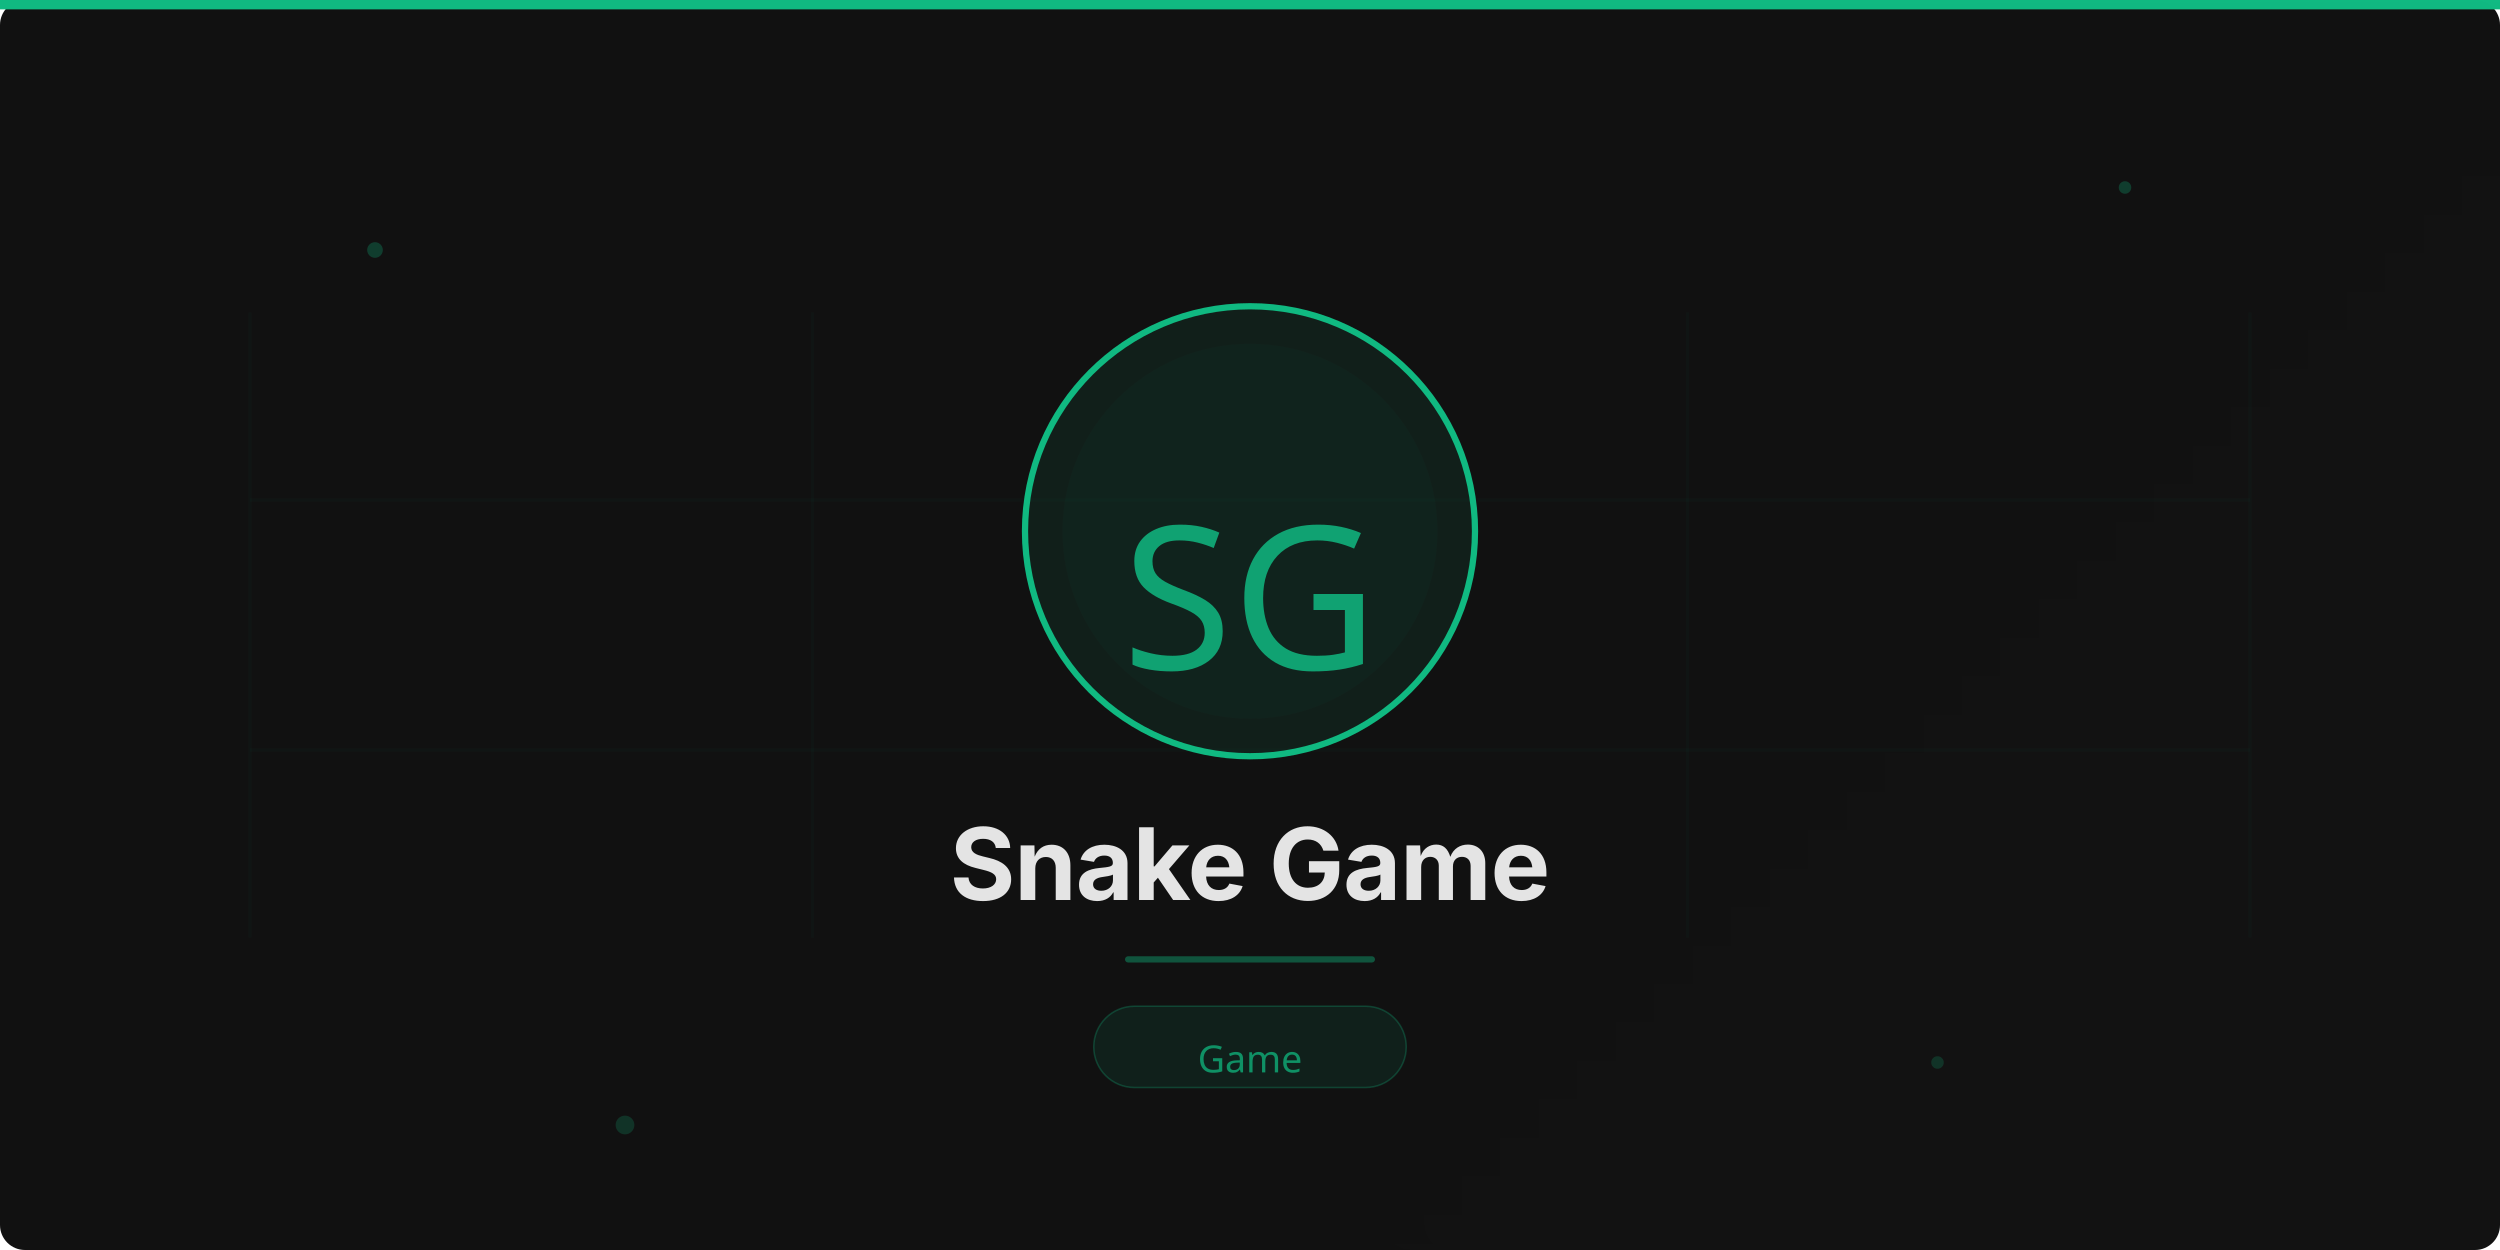
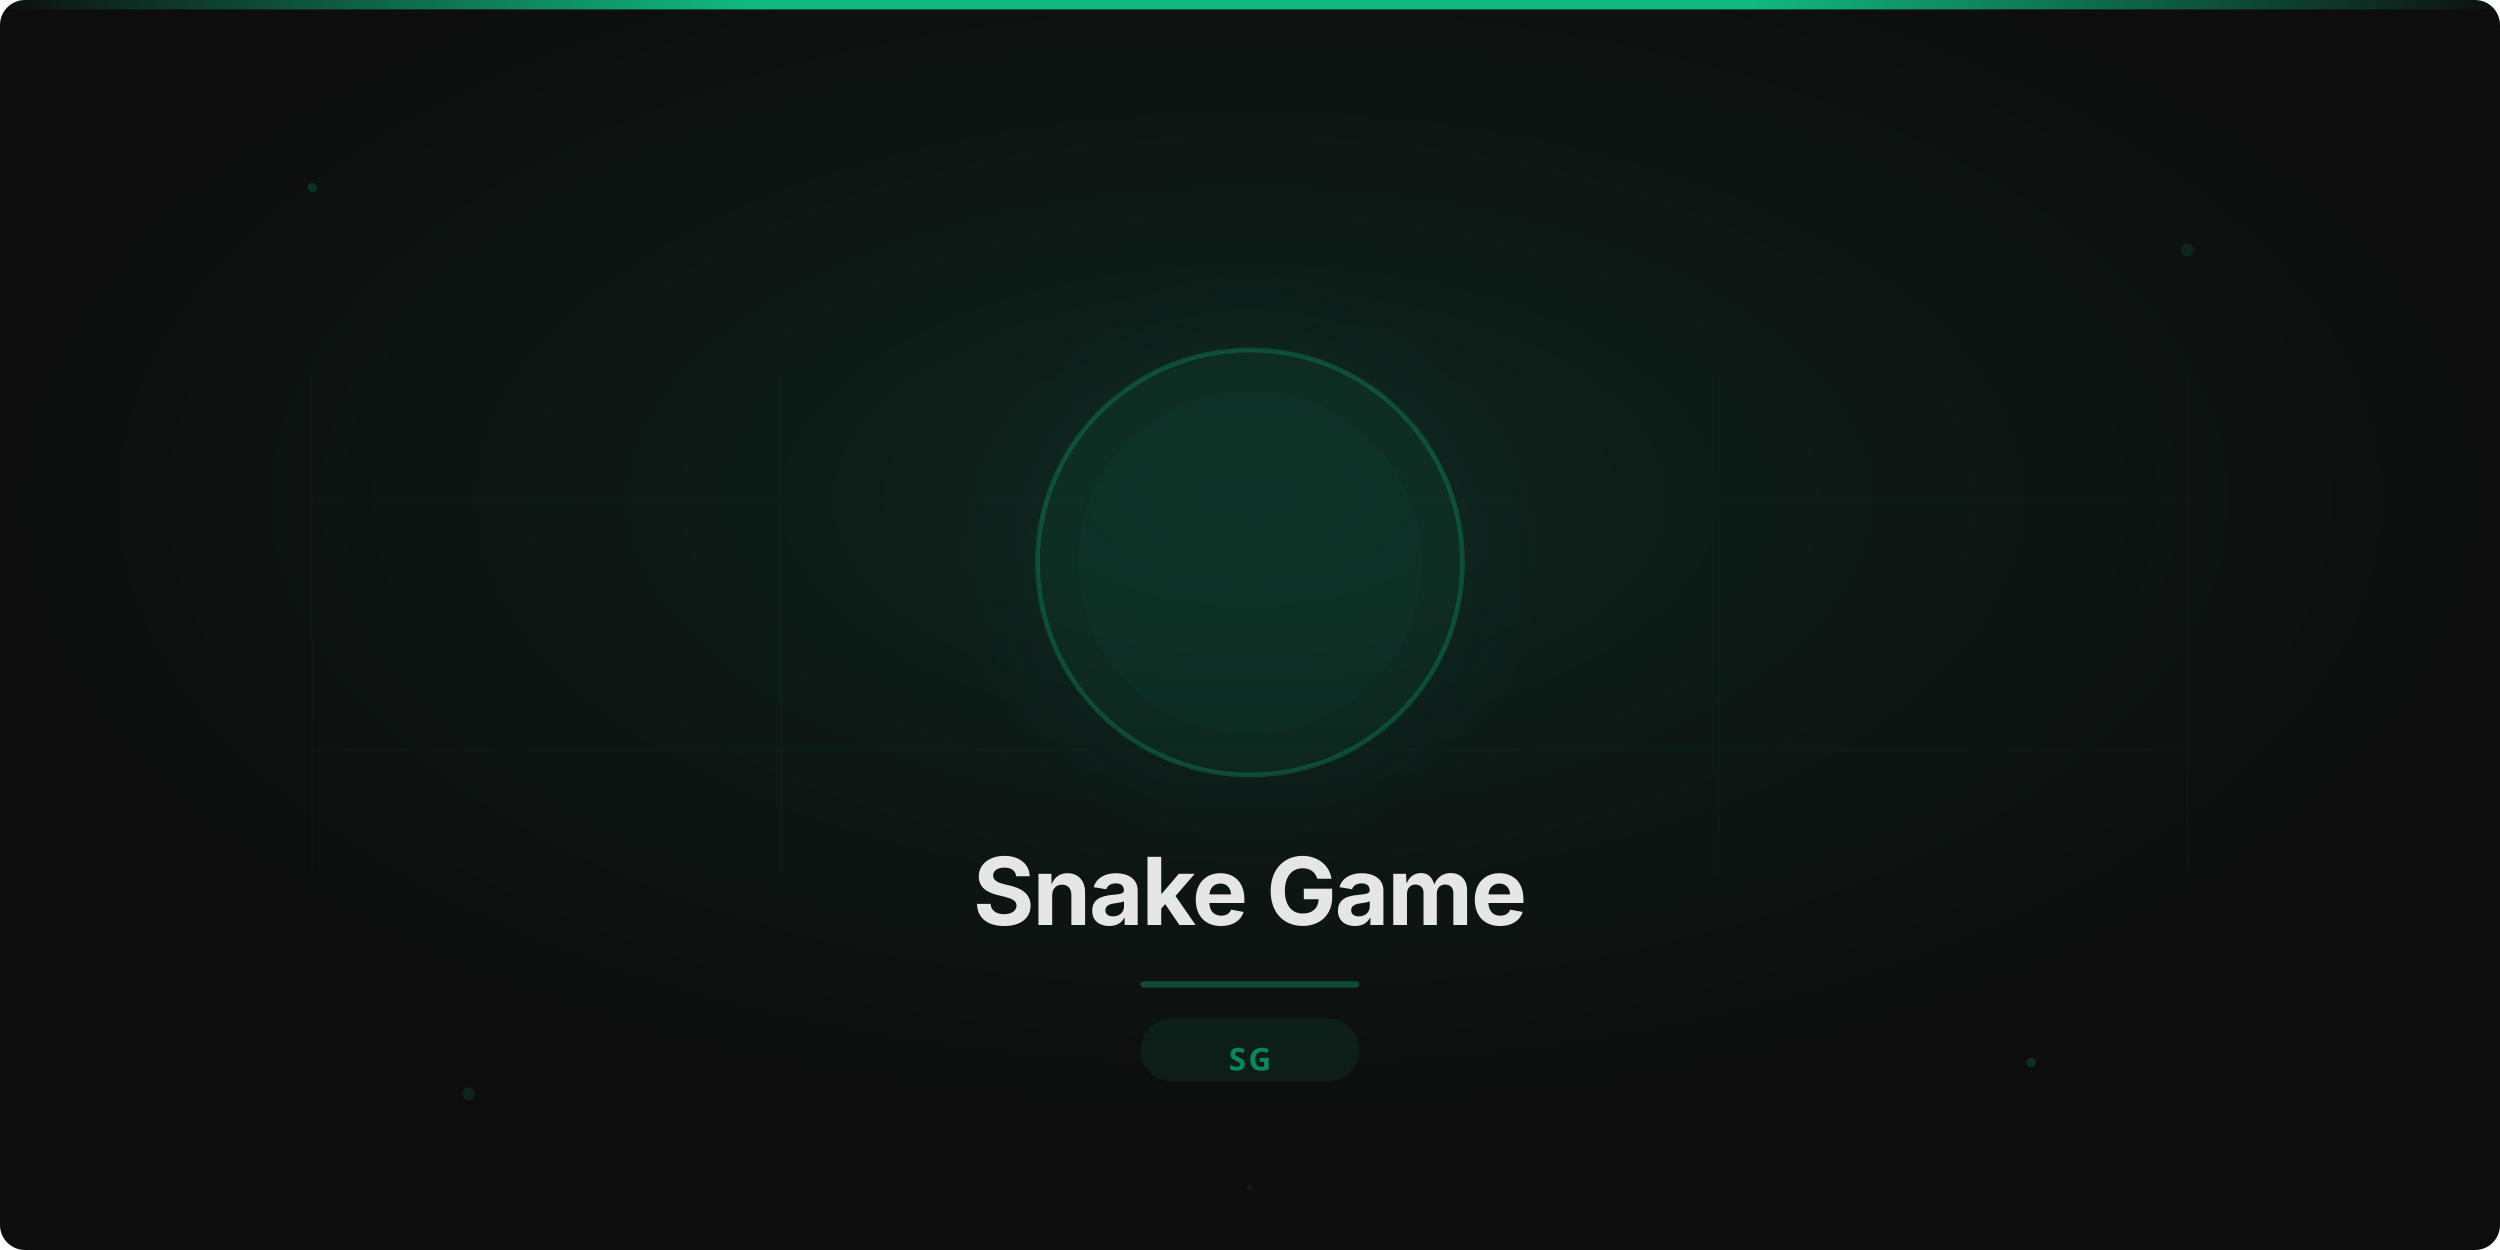
<svg xmlns="http://www.w3.org/2000/svg" width="800" height="400" viewBox="0 0 800 400" fill="none">
  <defs>
-     <linearGradient id="bg" x1="0" y1="0" x2="800" y2="400">
-       <stop offset="0%" stop-color="#111" />
-       <stop offset="50%" stop-color="#10b98111" />
-       <stop offset="100%" stop-color="#111" />
-     </linearGradient>
-     <linearGradient id="accent" x1="0" y1="0" x2="100" y2="100">
-       <stop offset="0%" stop-color="#10b981" />
-       <stop offset="100%" stop-color="#10b98188" />
-     </linearGradient>
-     <linearGradient id="glow" x1="400" y1="400" x2="400" y2="0">
+     <radialGradient id="glow_snake_game" cx="50%" cy="40%" r="50%">
+       <stop offset="0%" stop-color="#10b98122" />
+       <stop offset="100%" stop-color="#10b98100" />
+     </radialGradient>
+     <linearGradient id="bar_snake_game" x1="0" y1="0" x2="1" y2="0">
      <stop offset="0%" stop-color="#10b98100" />
-       <stop offset="60%" stop-color="#10b98108" />
+       <stop offset="30%" stop-color="#10b981" />
+       <stop offset="70%" stop-color="#10b981" />
      <stop offset="100%" stop-color="#10b98100" />
    </linearGradient>
+     <filter id="f_snake_game">
+       <feGaussianBlur in="SourceGraphic" stdDeviation="12" />
+     </filter>
  </defs>
-   <rect width="800" height="400" fill="url(#bg)" rx="8" />
-   <ellipse cx="400" cy="350" rx="300" ry="120" fill="url(#glow)" />
-   <rect x="0" y="0" width="800" height="3" fill="url(#accent)" />
-   <circle cx="120" cy="80" r="2.5" fill="#10b98144" />
-   <circle cx="680" cy="60" r="2" fill="#10b98144" />
-   <circle cx="200" cy="360" r="3" fill="#10b98133" />
-   <circle cx="620" cy="340" r="2" fill="#10b98133" />
-   <line x1="80" y1="100" x2="80" y2="300" stroke="#10b98108" stroke-width="1" />
-   <line x1="260" y1="100" x2="260" y2="300" stroke="#10b98108" stroke-width="1" />
-   <line x1="540" y1="100" x2="540" y2="300" stroke="#10b98108" stroke-width="1" />
-   <line x1="720" y1="100" x2="720" y2="300" stroke="#10b98108" stroke-width="1" />
-   <line x1="80" y1="160" x2="720" y2="160" stroke="#10b98108" stroke-width="1" />
-   <line x1="80" y1="240" x2="720" y2="240" stroke="#10b98108" stroke-width="1" />
-   <circle cx="400" cy="170" r="72" fill="#10b98115" stroke="#10b981" stroke-width="2" />
-   <circle cx="400" cy="170" r="60" fill="#10b98108" />
-   <text x="400" y="192" font-family="system-ui,sans-serif" font-size="64" fill="#10b981" text-anchor="middle" dominant-baseline="middle" opacity="0.85">SG</text>
-   <text x="400" y="288" font-family="system-ui,-apple-system,sans-serif" font-size="32" font-weight="700" fill="#eee" text-anchor="middle" letter-spacing="-0.3" opacity="0.95">Snake Game</text>
-   <rect x="360" y="306" width="80" height="2" rx="1" fill="#10b98166" />
-   <rect x="350" y="322" width="100" height="26" rx="13" fill="#10b98118" stroke="#10b98144" stroke-width="0.5" />
-   <text x="400" y="339" font-family="system-ui,sans-serif" font-size="12" fill="#10b981bb" text-anchor="middle" dominant-baseline="middle" font-weight="500">Game</text>
+   <rect width="800" height="400" fill="#0d0d0d" rx="8" />
+   <rect width="800" height="400" fill="url(#glow_snake_game)" rx="8" />
+   <rect x="0" y="0" width="800" height="3" fill="url(#bar_snake_game)" />
+   <circle cx="100" cy="60" r="1.5" fill="#10b98133" />
+   <circle cx="700" cy="80" r="2" fill="#10b98122" />
+   <circle cx="150" cy="350" r="2" fill="#10b98122" />
+   <circle cx="650" cy="340" r="1.5" fill="#10b98133" />
+   <circle cx="400" cy="380" r="1" fill="#10b98115" />
+   <line x1="100" y1="120" x2="100" y2="280" stroke="#10b98106" stroke-width="1" />
+   <line x1="250" y1="120" x2="250" y2="280" stroke="#10b98106" stroke-width="1" />
+   <line x1="550" y1="120" x2="550" y2="280" stroke="#10b98106" stroke-width="1" />
+   <line x1="700" y1="120" x2="700" y2="280" stroke="#10b98106" stroke-width="1" />
+   <line x1="100" y1="160" x2="700" y2="160" stroke="#10b98106" stroke-width="1" />
+   <line x1="100" y1="240" x2="700" y2="240" stroke="#10b98106" stroke-width="1" />
+   <circle cx="400" cy="180" r="82" fill="#10b98108" filter="url(#f_snake_game)" />
+   <circle cx="400" cy="180" r="68" fill="#10b98110" stroke="#10b98144" stroke-width="1.5" />
+   <circle cx="400" cy="180" r="55" fill="#10b98108" />
+   <g transform="translate(400, 180)">
+     {path_tags}
+   </g>
+   <text x="400" y="296" font-family="system-ui,-apple-system,sans-serif" font-size="30" font-weight="700" fill="#f0f0f0" text-anchor="middle" letter-spacing="-0.02em" opacity="0.95">Snake Game</text>
+   <rect x="365" y="314" width="70" height="2" rx="1" fill="#10b98155" />
+   <rect x="365" y="326" width="70" height="20" rx="10" fill="#10b98115" />
+   <text x="400" y="339" font-family="system-ui,sans-serif" font-size="10" fill="#10b981aa" text-anchor="middle" dominant-baseline="middle" font-weight="600" letter-spacing="0.08em">SG</text>
</svg>
